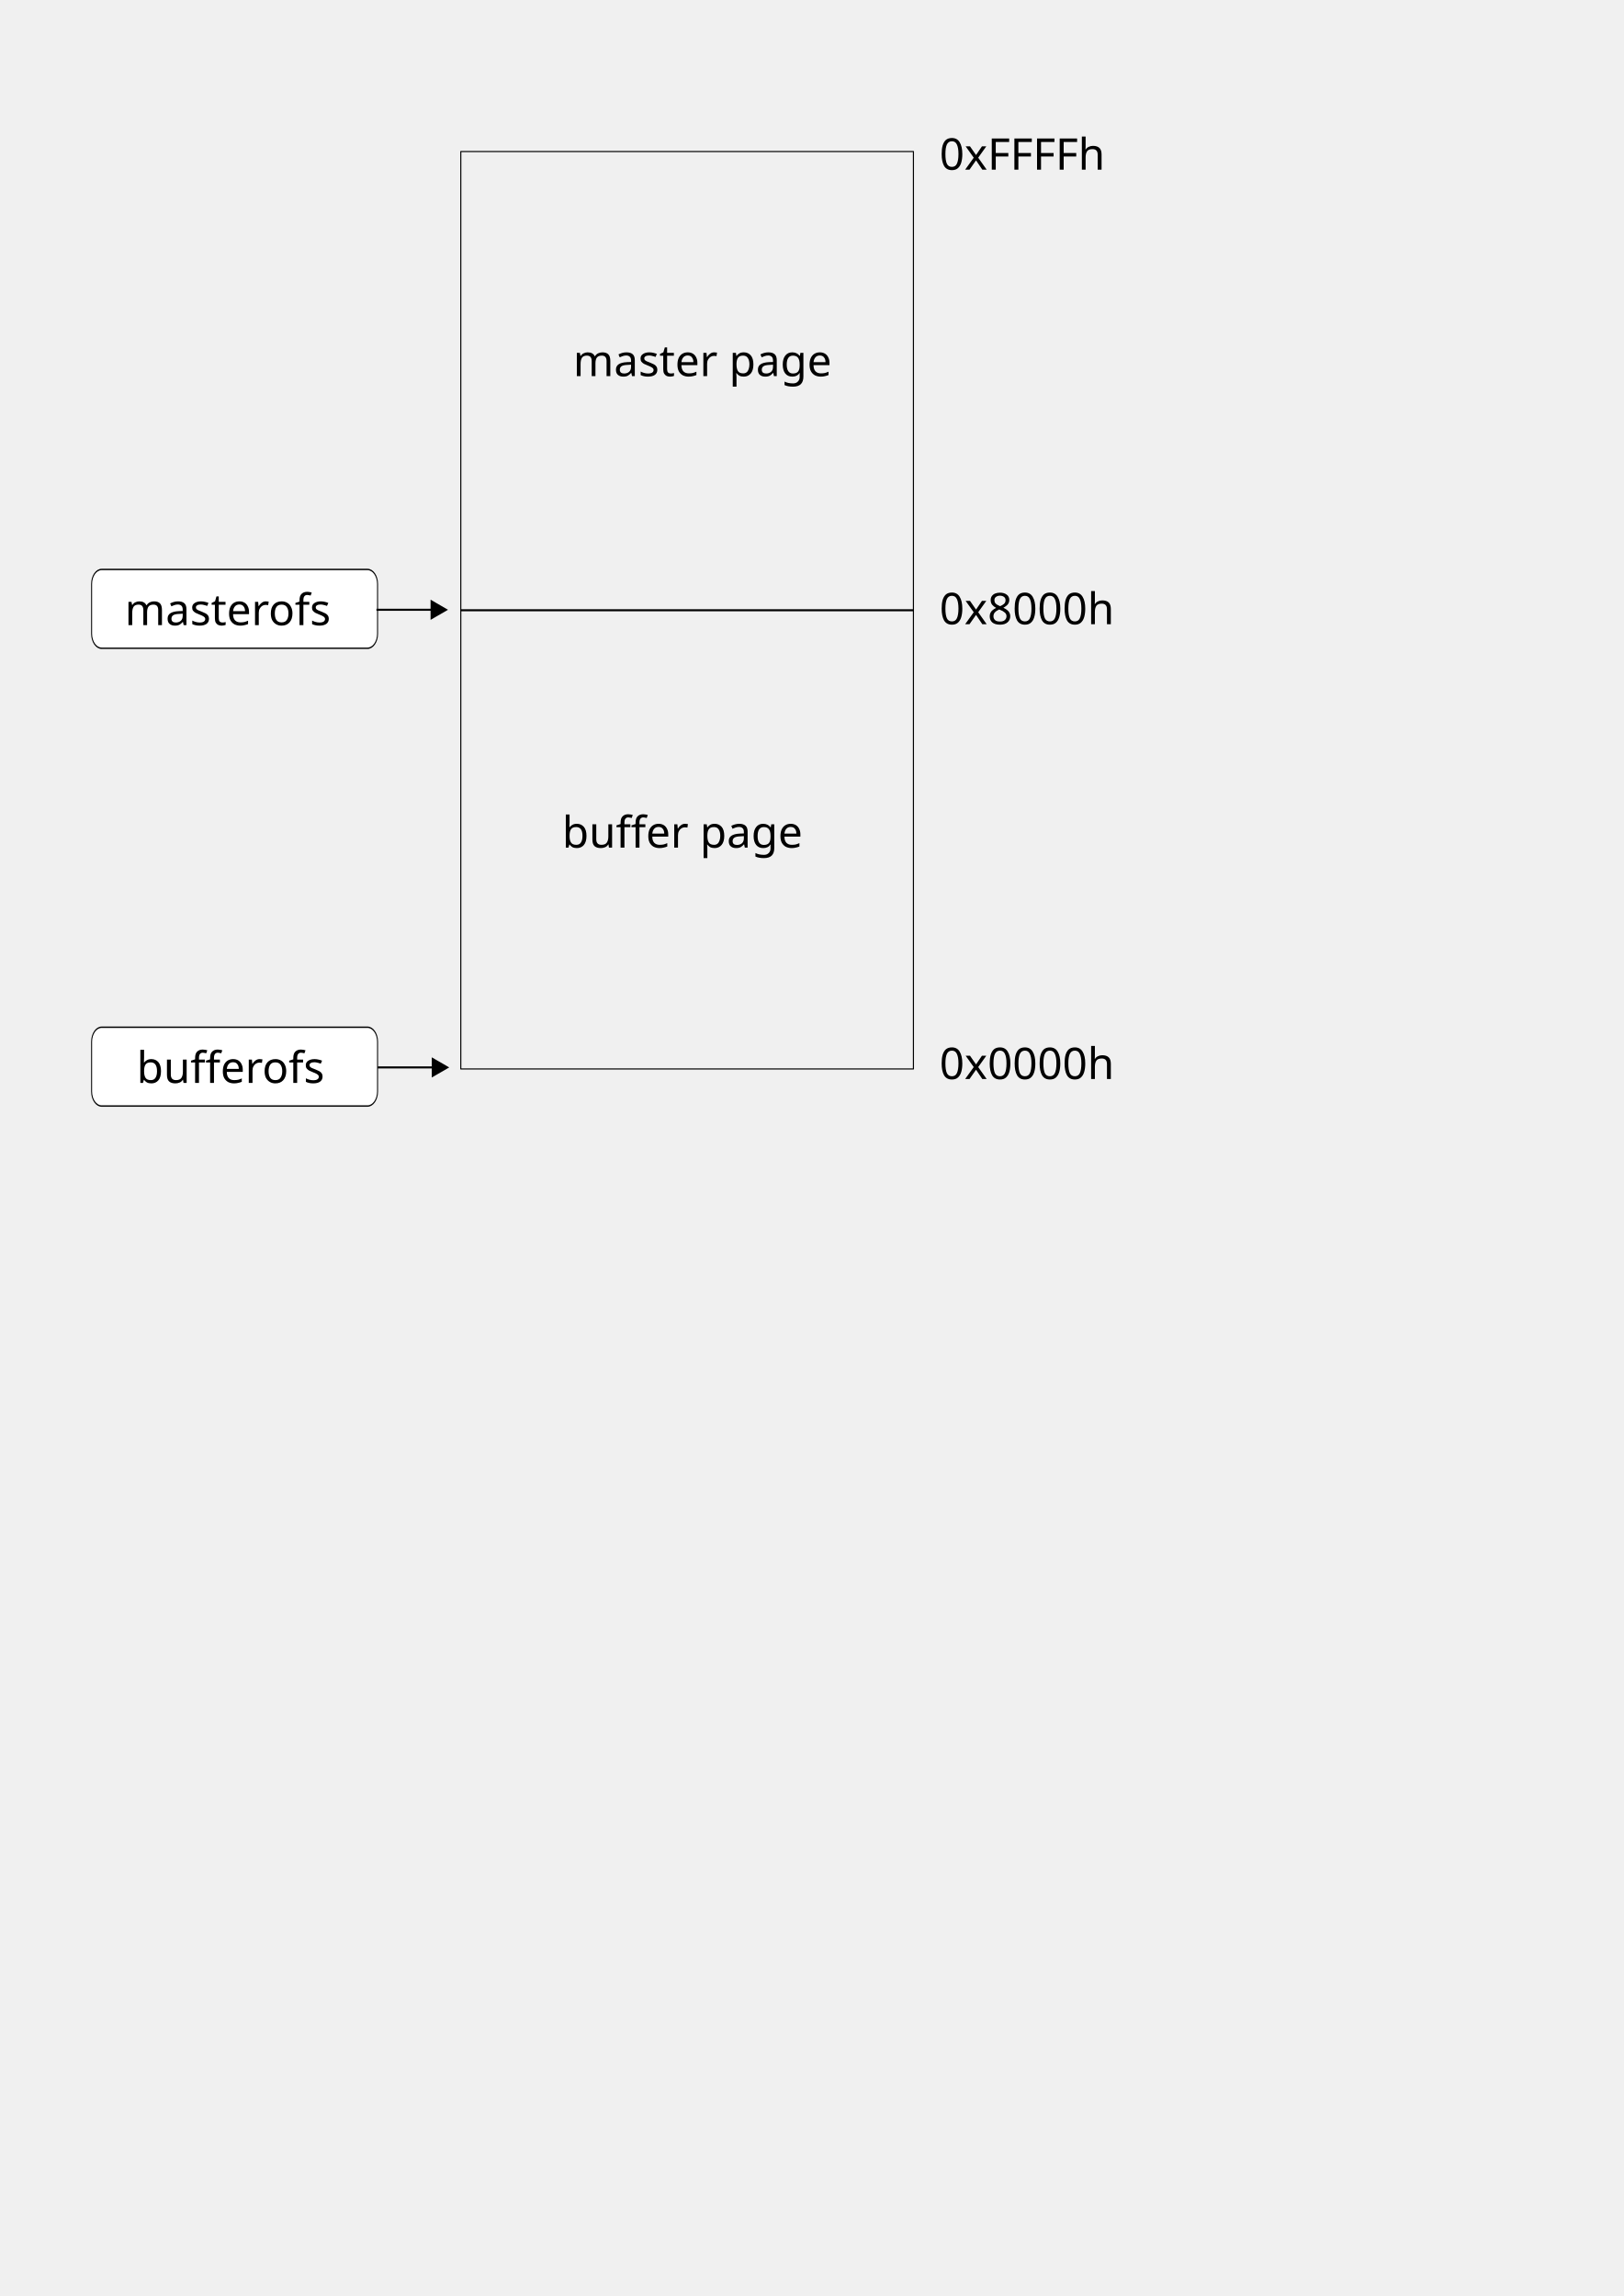
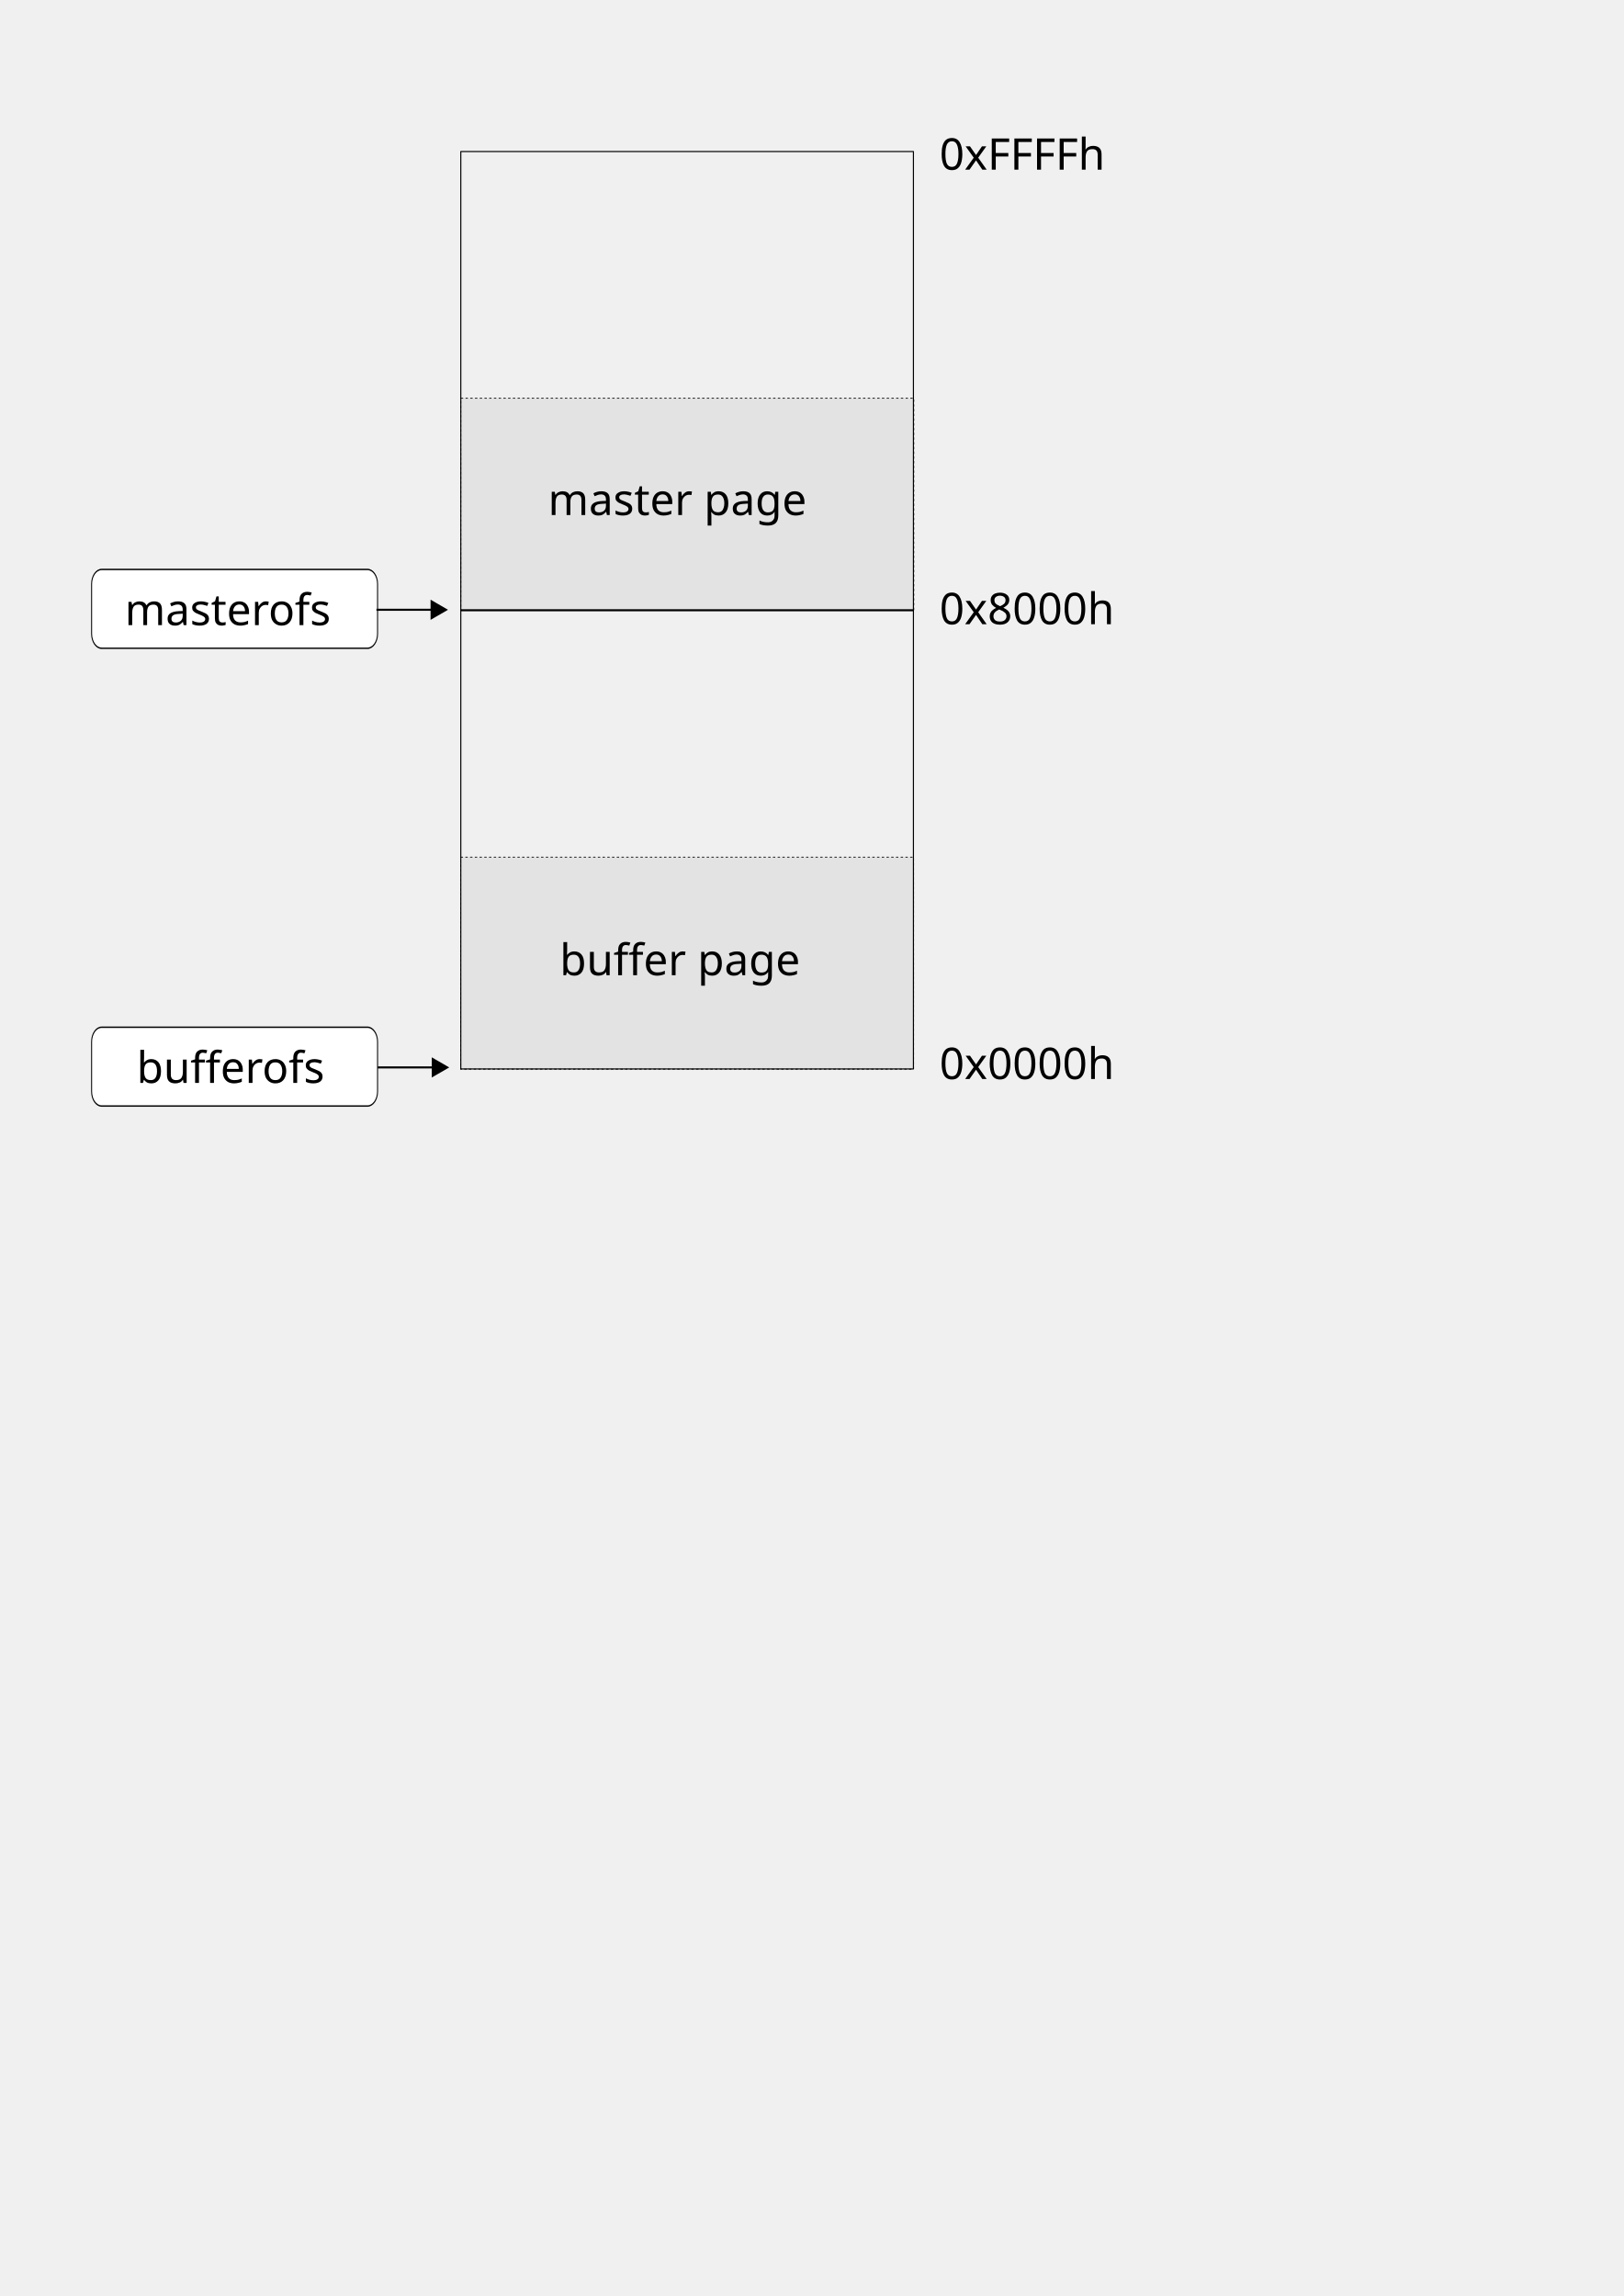
<svg xmlns="http://www.w3.org/2000/svg" width="210mm" height="297mm" viewBox="0 0 210 297" version="1.1" id="svg982">
  <defs id="defs976">
    <marker orient="auto" refY="0.0" refX="0.0" id="TriangleOutL" style="overflow:visible">
      <path id="path1745" d="M 5.77,0.0 L -2.88,5.0 L -2.88,-5.0 L 5.77,0.0 z " style="fill-rule:evenodd;stroke:#000000;stroke-width:1pt;stroke-opacity:1;fill:#000000;fill-opacity:1" transform="scale(0.8)" />
    </marker>
    <marker orient="auto" refY="0" refX="0" id="TriangleOutL-6" style="overflow:visible">
      <path id="path1745-0" d="M 5.77,0 -2.88,5 V -5 Z" style="fill:#000000;fill-opacity:1;fill-rule:evenodd;stroke:#000000;stroke-width:1pt;stroke-opacity:1" transform="scale(0.8)" />
    </marker>
  </defs>
  <g id="layer1">
+     <rect style="opacity:1;vector-effect:none;fill:#e3e3e3;fill-opacity:1;stroke:#000000;stroke-width:0.102;stroke-linecap:butt;stroke-linejoin:round;stroke-miterlimit:4;stroke-dasharray:0.306, 0.306;stroke-dashoffset:0;stroke-opacity:1;paint-order:normal" id="rect852" width="58.587" height="27.423" x="59.574" y="110.877" />
+     <rect style="opacity:1;vector-effect:none;fill:#e3e3e3;fill-opacity:1;stroke:#000000;stroke-width:0.102;stroke-linecap:butt;stroke-linejoin:round;stroke-miterlimit:4;stroke-dasharray:0.306, 0.306;stroke-dashoffset:0;stroke-opacity:1;paint-order:normal" id="rect852-8" width="58.587" height="27.423" x="59.597" y="51.516" />
    <rect style="opacity:1;vector-effect:none;fill:none;fill-opacity:1;stroke:#000000;stroke-width:0.142;stroke-linecap:butt;stroke-linejoin:round;stroke-miterlimit:4;stroke-dasharray:none;stroke-dashoffset:0;stroke-opacity:1;paint-order:normal" id="rect1527" width="58.54" height="118.676" x="59.597" y="19.601" />
    <path style="fill:none;stroke:#000000;stroke-width:0.265px;stroke-linecap:butt;stroke-linejoin:miter;stroke-opacity:1" d="M 59.597,78.939 H 118.137" id="path1529" />
-     <text xml:space="preserve" style="font-style:normal;font-variant:normal;font-weight:normal;font-stretch:normal;font-size:5.644px;line-height:1.25;font-family:sans-serif;-inkscape-font-specification:'sans-serif, Normal';font-variant-ligatures:normal;font-variant-caps:normal;font-variant-numeric:normal;font-feature-settings:normal;text-align:start;letter-spacing:0px;word-spacing:0px;writing-mode:lr-tb;text-anchor:start;fill:#000000;fill-opacity:1;stroke:none;stroke-width:0.265" x="72.697" y="109.644" id="text1533">
-       <tspan id="tspan1531" x="72.697" y="109.644" style="stroke-width:0.265">buffer page</tspan>
-     </text>
-     <text xml:space="preserve" style="font-style:normal;font-variant:normal;font-weight:normal;font-stretch:normal;font-size:5.644px;line-height:1.25;font-family:sans-serif;-inkscape-font-specification:'sans-serif, Normal';font-variant-ligatures:normal;font-variant-caps:normal;font-variant-numeric:normal;font-feature-settings:normal;text-align:start;letter-spacing:0px;word-spacing:0px;writing-mode:lr-tb;text-anchor:start;fill:#000000;fill-opacity:1;stroke:none;stroke-width:0.265" x="74.122" y="48.66" id="text1533-9">
-       <tspan id="tspan1531-9" x="74.122" y="48.66" style="stroke-width:0.265">master page</tspan>
-     </text>
    <text xml:space="preserve" style="font-style:normal;font-variant:normal;font-weight:normal;font-stretch:normal;font-size:5.644px;line-height:1.25;font-family:sans-serif;-inkscape-font-specification:'sans-serif, Normal';font-variant-ligatures:normal;font-variant-caps:normal;font-variant-numeric:normal;font-feature-settings:normal;text-align:start;letter-spacing:0px;word-spacing:0px;writing-mode:lr-tb;text-anchor:start;fill:#000000;fill-opacity:1;stroke:none;stroke-width:0.265" x="121.507" y="139.578" id="text1555">
      <tspan id="tspan1553" x="121.507" y="139.578" style="stroke-width:0.265">0x0000h</tspan>
    </text>
    <text xml:space="preserve" style="font-style:normal;font-variant:normal;font-weight:normal;font-stretch:normal;font-size:5.644px;line-height:1.25;font-family:sans-serif;-inkscape-font-specification:'sans-serif, Normal';font-variant-ligatures:normal;font-variant-caps:normal;font-variant-numeric:normal;font-feature-settings:normal;text-align:start;letter-spacing:0px;word-spacing:0px;writing-mode:lr-tb;text-anchor:start;fill:#000000;fill-opacity:1;stroke:none;stroke-width:0.265" x="121.507" y="80.745" id="text1555-9">
      <tspan id="tspan1553-2" x="121.507" y="80.745" style="stroke-width:0.265">0x8000h</tspan>
    </text>
    <text xml:space="preserve" style="font-style:normal;font-variant:normal;font-weight:normal;font-stretch:normal;font-size:5.644px;line-height:1.25;font-family:sans-serif;-inkscape-font-specification:'sans-serif, Normal';font-variant-ligatures:normal;font-variant-caps:normal;font-variant-numeric:normal;font-feature-settings:normal;text-align:start;letter-spacing:0px;word-spacing:0px;writing-mode:lr-tb;text-anchor:start;fill:#000000;fill-opacity:1;stroke:none;stroke-width:0.265" x="121.507" y="21.946" id="text1555-9-5">
      <tspan id="tspan1553-2-7" x="121.507" y="21.946" style="stroke-width:0.265">0xFFFFh</tspan>
    </text>
    <g id="g2972">
      <g transform="matrix(0.5299125,0,0,0.7624851,35.54411,-64.45783)" id="g8143">
        <rect ry="2.469" y="181.144" x="-44.717" height="13.372" width="69.79" id="rect5826-5-1-8" style="fill:#ffffff;fill-opacity:1;stroke:#000000;stroke-width:0.235;stroke-miterlimit:4;stroke-dasharray:none;stroke-dashoffset:0;stroke-opacity:1" />
      </g>
      <text id="text1599" y="80.864" x="16.133" style="font-style:normal;font-variant:normal;font-weight:normal;font-stretch:normal;font-size:5.644px;line-height:1.25;font-family:sans-serif;-inkscape-font-specification:'sans-serif, Normal';font-variant-ligatures:normal;font-variant-caps:normal;font-variant-numeric:normal;font-feature-settings:normal;text-align:start;letter-spacing:0px;word-spacing:0px;writing-mode:lr-tb;text-anchor:start;fill:#000000;fill-opacity:1;stroke:none;stroke-width:0.265" xml:space="preserve">
        <tspan style="stroke-width:0.265" y="80.864" x="16.133" id="tspan1597">masterofs</tspan>
      </text>
      <path id="path1601" d="m 48.688,78.877 h 7.751" style="fill:none;stroke:#000000;stroke-width:0.265;stroke-linecap:butt;stroke-linejoin:miter;stroke-miterlimit:4;stroke-dasharray:none;stroke-opacity:1;marker-end:url(#TriangleOutL)" />
    </g>
    <g id="g2959" transform="translate(-0.196102)">
      <g transform="matrix(0.5299125,0,0,0.7624851,35.74021,-5.242588)" id="g8143-2">
        <rect ry="2.469" y="181.144" x="-44.717" height="13.372" width="69.79" id="rect5826-5-1-8-0" style="fill:#ffffff;fill-opacity:1;stroke:#000000;stroke-width:0.235;stroke-miterlimit:4;stroke-dasharray:none;stroke-dashoffset:0;stroke-opacity:1" />
      </g>
      <text id="text1595" y="140.079" x="17.862" style="font-style:normal;font-variant:normal;font-weight:normal;font-stretch:normal;font-size:5.644px;line-height:1.25;font-family:sans-serif;-inkscape-font-specification:'sans-serif, Normal';font-variant-ligatures:normal;font-variant-caps:normal;font-variant-numeric:normal;font-feature-settings:normal;text-align:start;letter-spacing:0px;word-spacing:0px;writing-mode:lr-tb;text-anchor:start;fill:#000000;fill-opacity:1;stroke:none;stroke-width:0.265" xml:space="preserve">
        <tspan style="stroke-width:0.265" y="140.079" x="17.862" id="tspan1593">bufferofs</tspan>
      </text>
      <path id="path1601-6" d="m 49.04,138.076 h 7.751" style="fill:none;stroke:#000000;stroke-width:0.265;stroke-linecap:butt;stroke-linejoin:miter;stroke-miterlimit:4;stroke-dasharray:none;stroke-opacity:1;marker-end:url(#TriangleOutL-6)" />
    </g>
+     <text xml:space="preserve" style="font-style:normal;font-variant:normal;font-weight:normal;font-stretch:normal;font-size:5.644px;line-height:1.25;font-family:sans-serif;-inkscape-font-specification:'sans-serif, Normal';font-variant-ligatures:normal;font-variant-caps:normal;font-variant-numeric:normal;font-feature-settings:normal;text-align:start;letter-spacing:0px;word-spacing:0px;writing-mode:lr-tb;text-anchor:start;fill:#000000;fill-opacity:1;stroke:none;stroke-width:0.265" x="72.384" y="126.146" id="text1533">
+       <tspan id="tspan1531" x="72.384" y="126.146" style="stroke-width:0.265">buffer page</tspan>
+     </text>
+     <text xml:space="preserve" style="font-style:normal;font-variant:normal;font-weight:normal;font-stretch:normal;font-size:5.644px;line-height:1.25;font-family:sans-serif;-inkscape-font-specification:'sans-serif, Normal';font-variant-ligatures:normal;font-variant-caps:normal;font-variant-numeric:normal;font-feature-settings:normal;text-align:start;letter-spacing:0px;word-spacing:0px;writing-mode:lr-tb;text-anchor:start;fill:#000000;fill-opacity:1;stroke:none;stroke-width:0.265" x="70.876" y="66.622" id="text1533-9">
+       <tspan id="tspan1531-9" x="70.876" y="66.622" style="stroke-width:0.265">master page</tspan>
+     </text>
  </g>
</svg>
